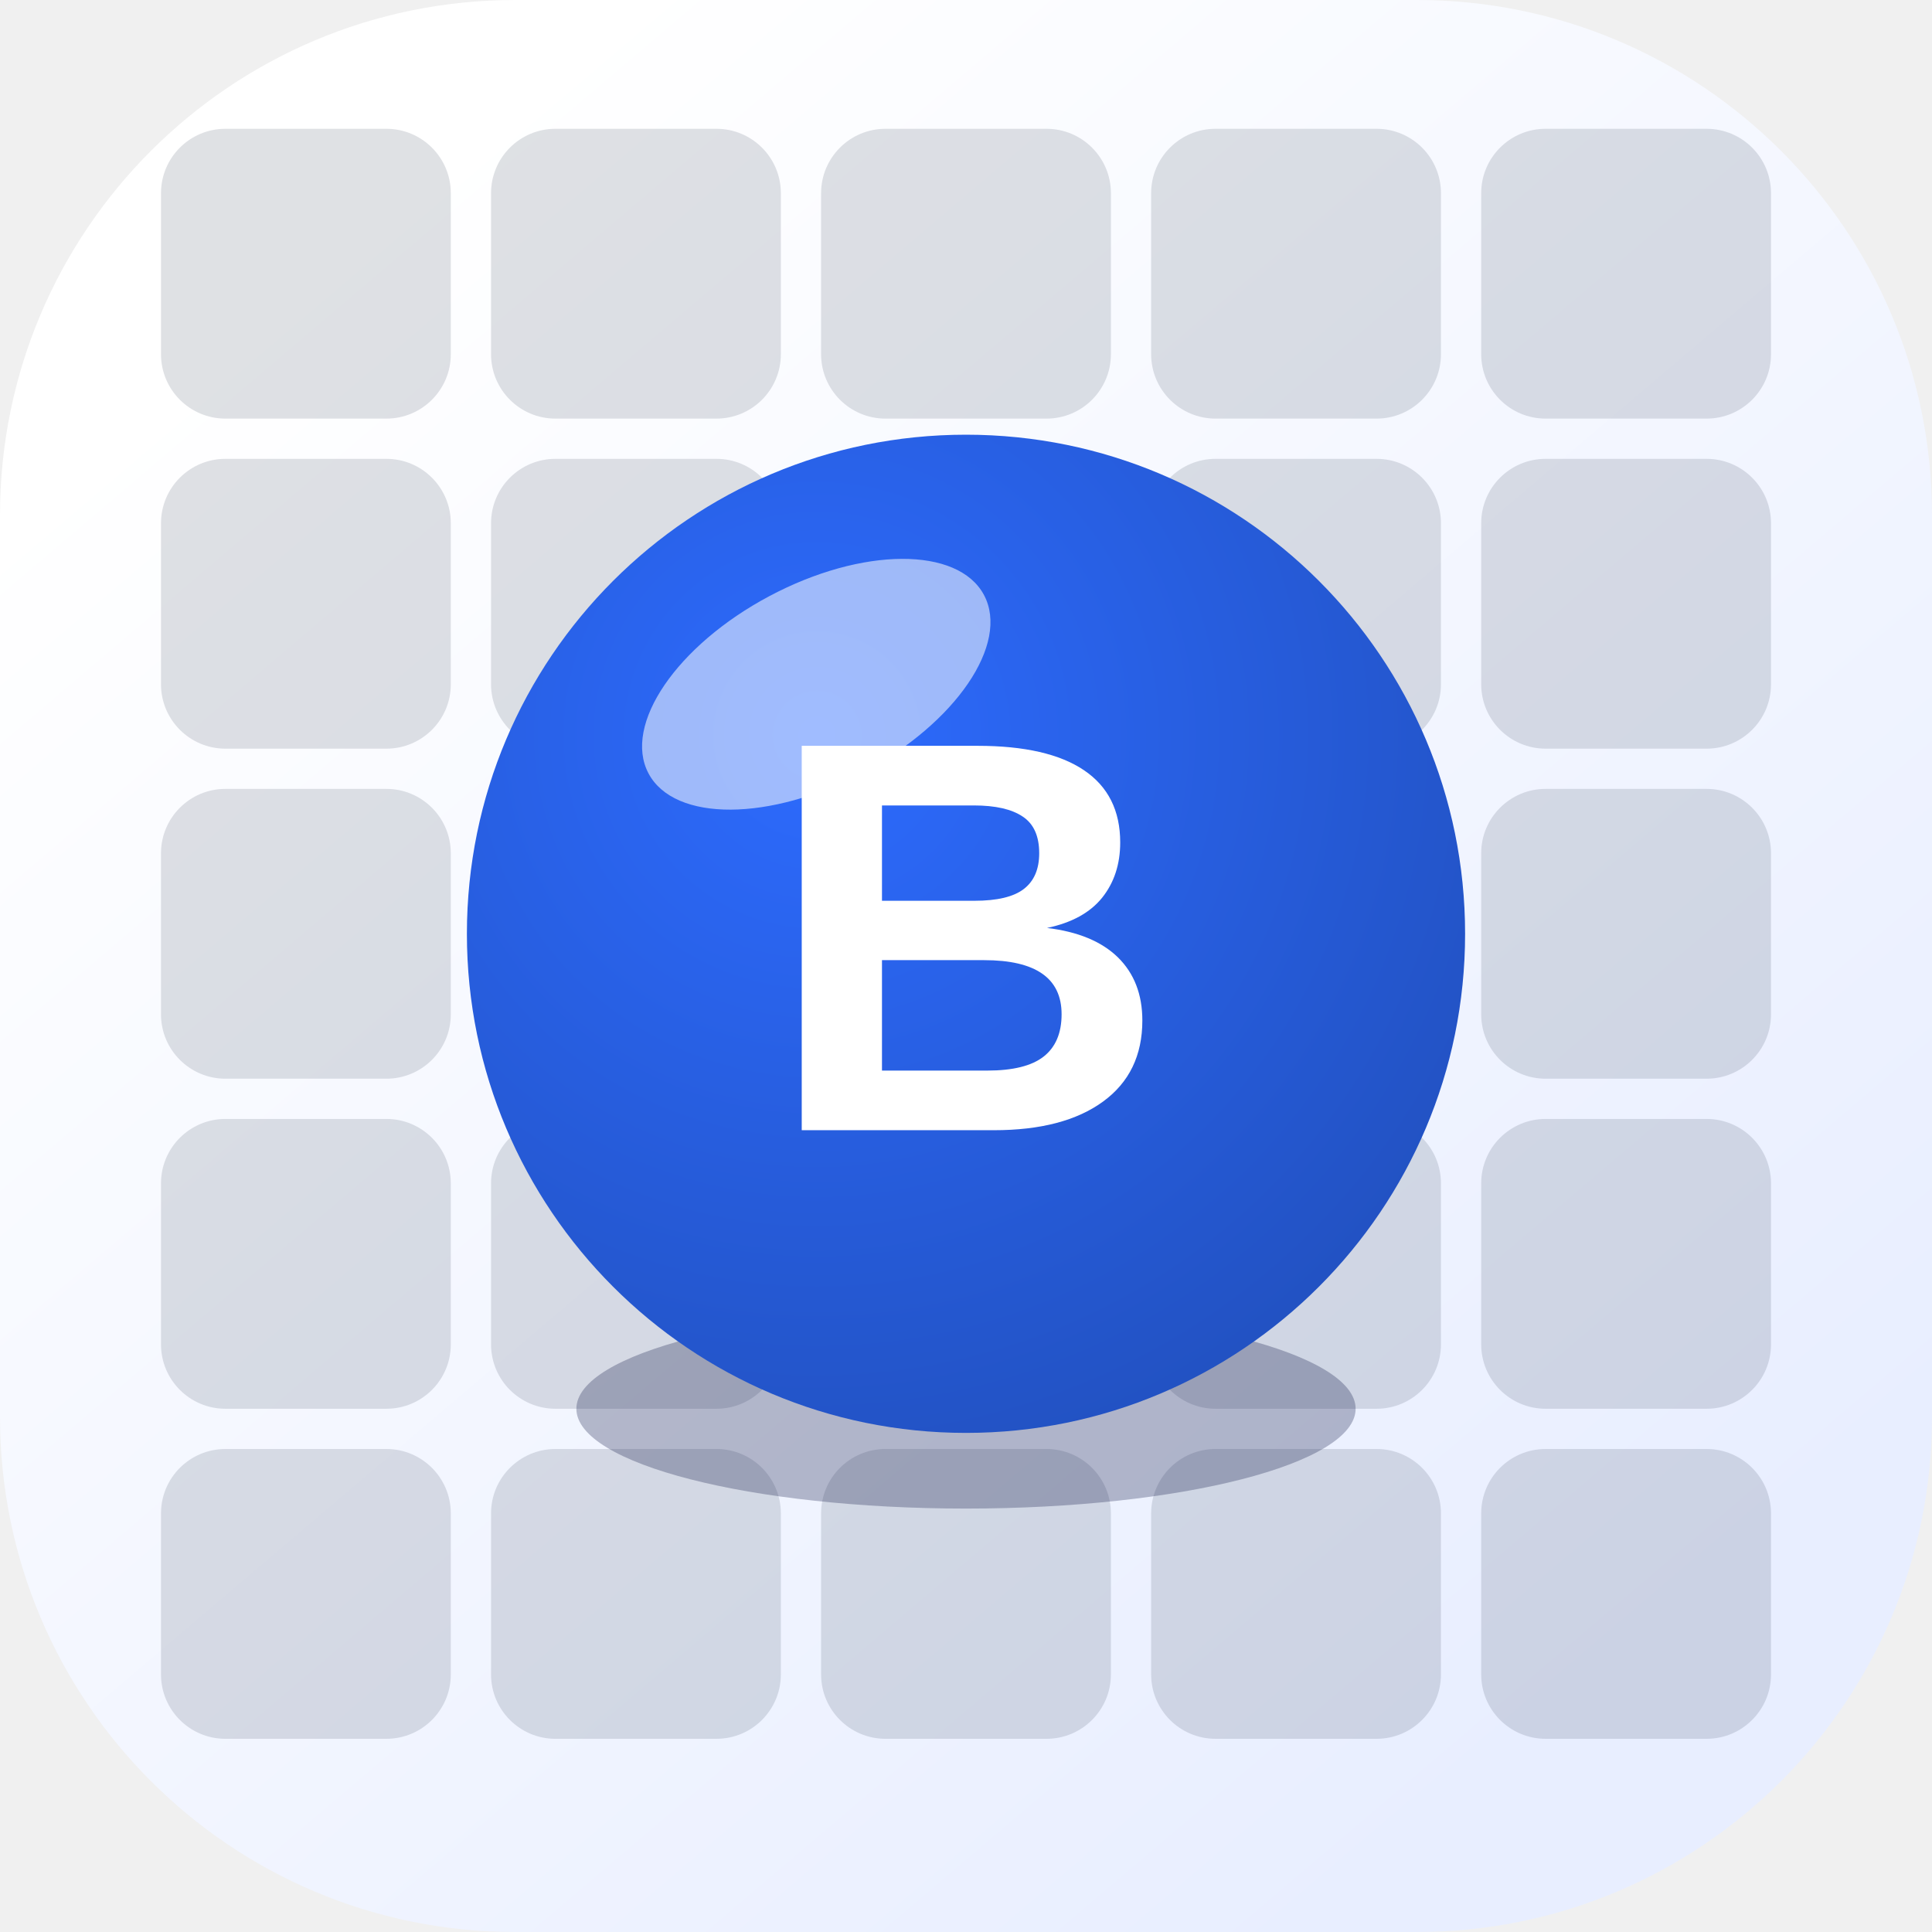
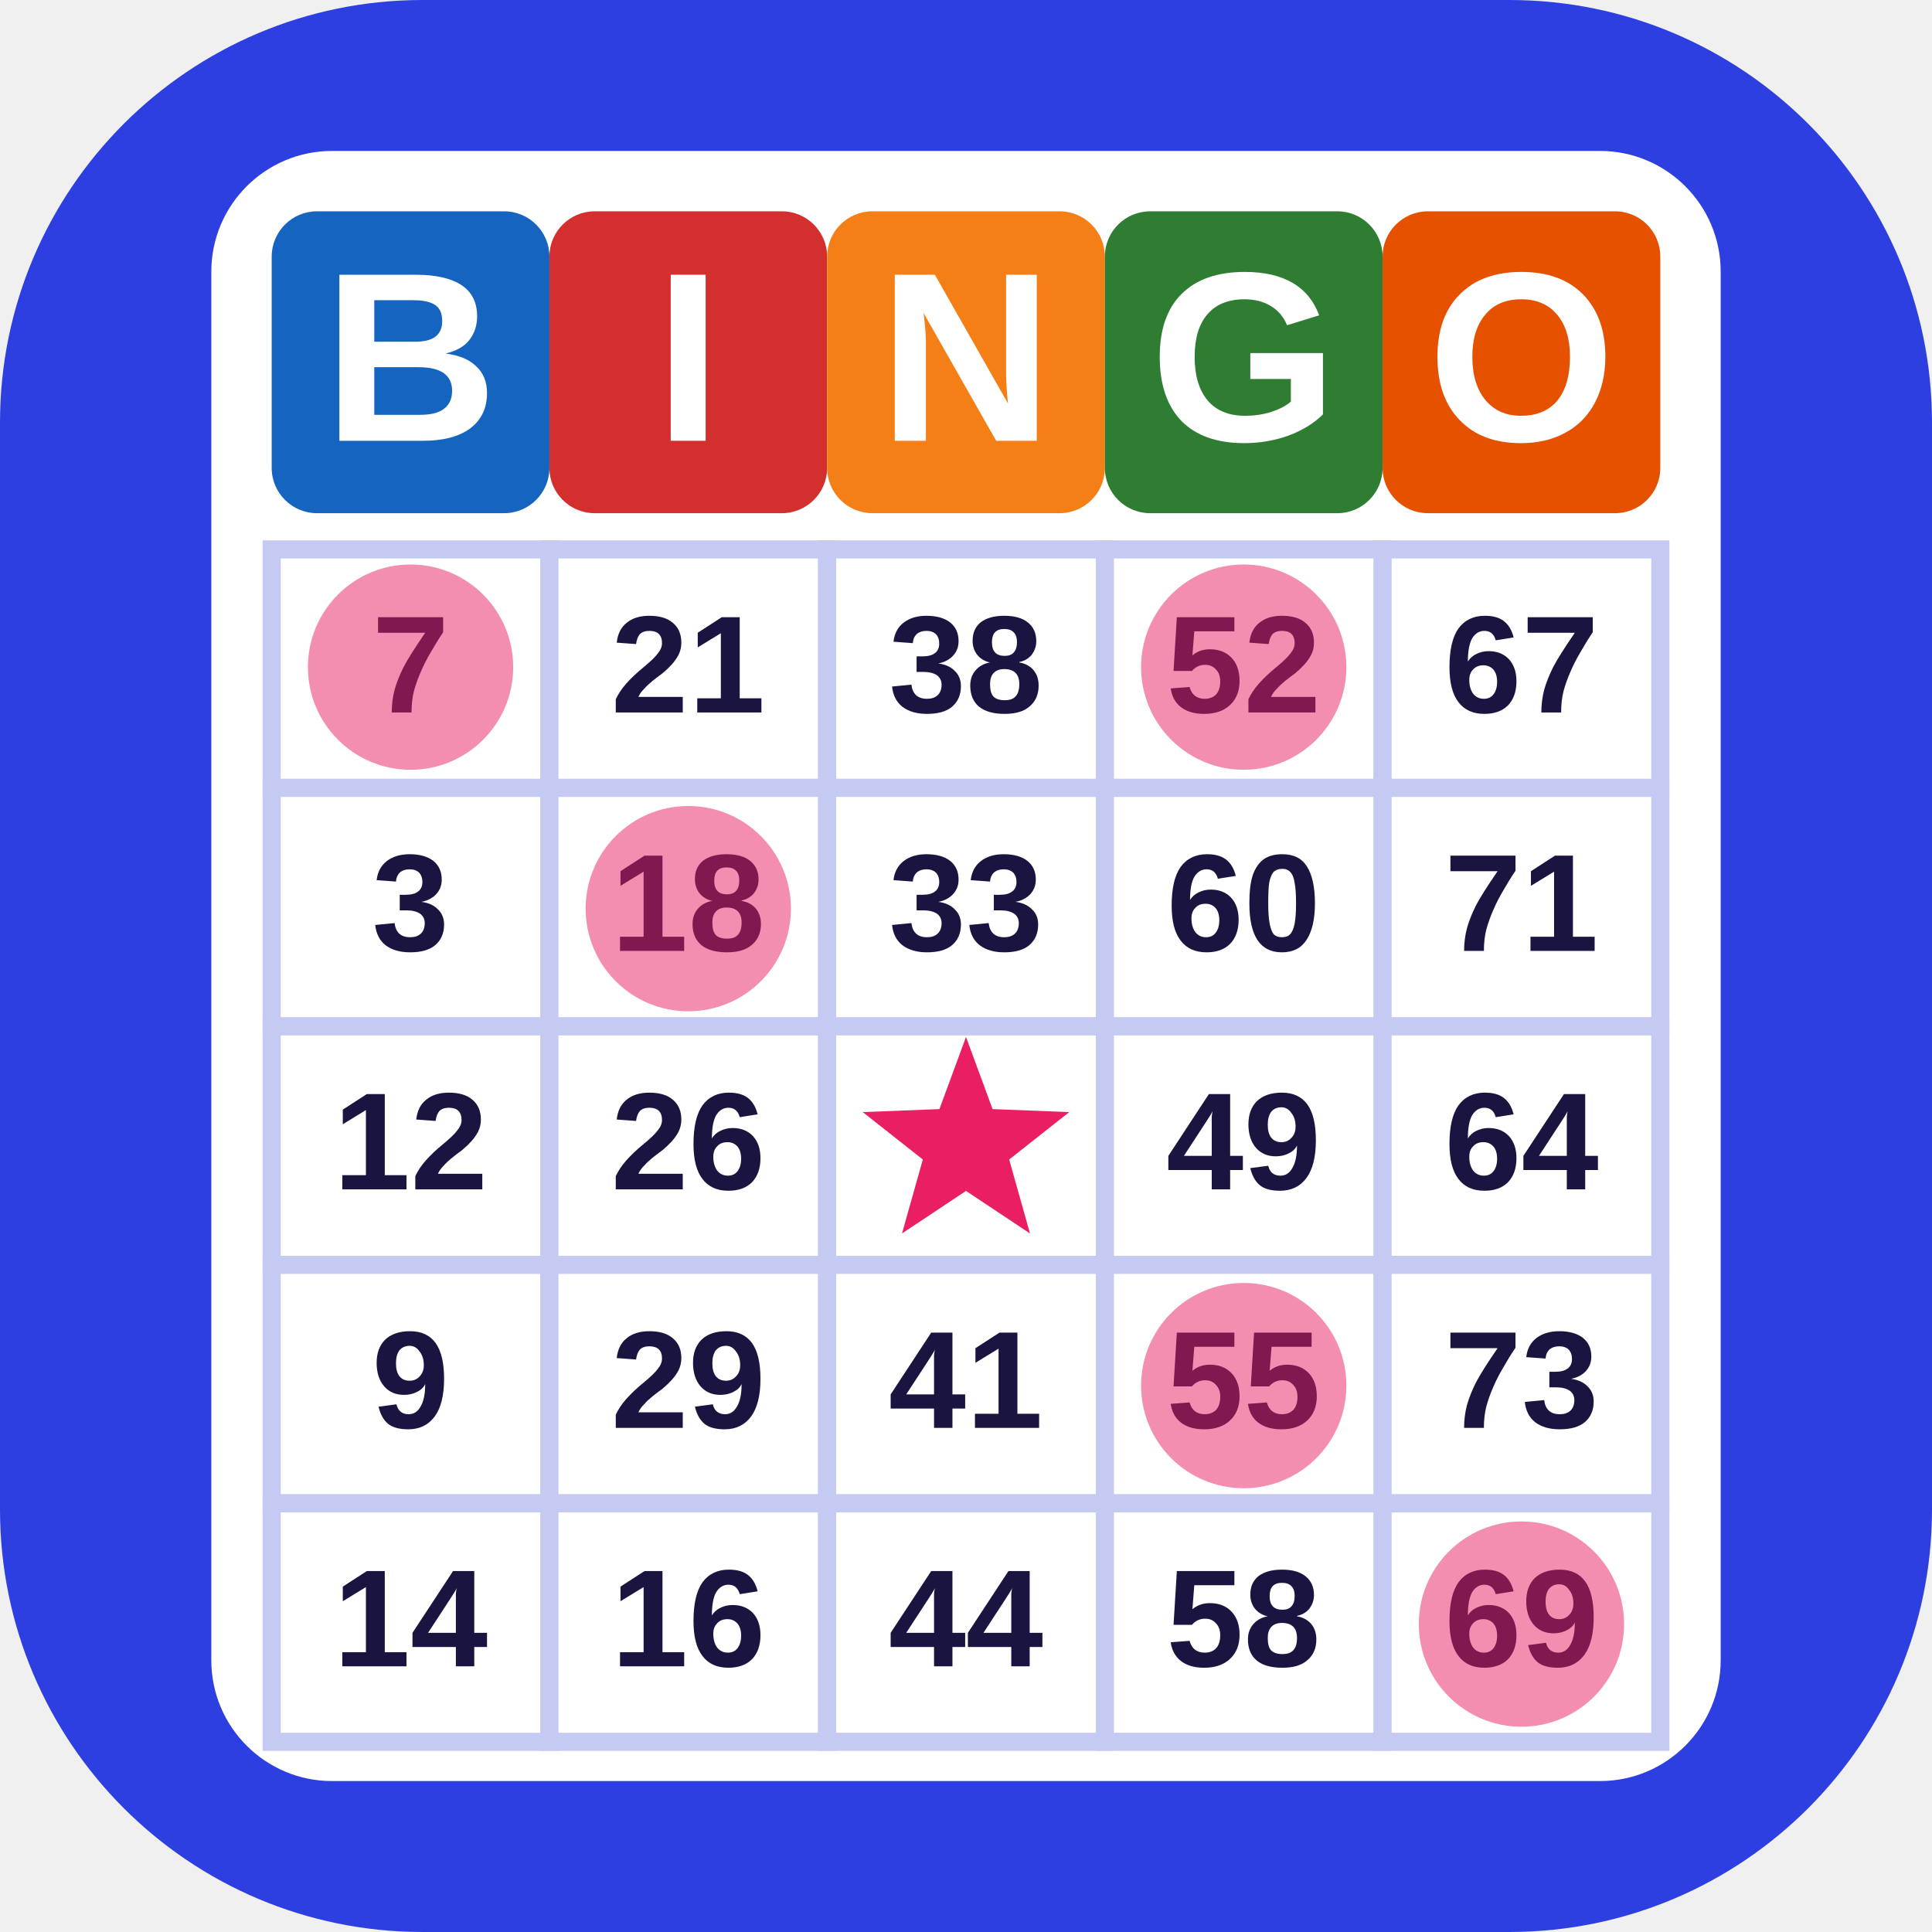
- <svg xmlns="http://www.w3.org/2000/svg" viewBox="0 0 120 120" width="512" height="512">
-   <defs>
-     <linearGradient id="mt281" gradientTransform="rotate(50 .5 .5)">
-       <stop offset="0" stop-color="#FFFFFF" />
-       <stop offset="1" stop-color="#E8EEFF" />
-     </linearGradient>
-   </defs>
-   <rect width="120" height="120" rx="32" fill="url(#mt281)" />
-   <g opacity="0.14" stroke-linecap="round" stroke-linejoin="round">
-     <g fill="#14213D">
-       <rect x="10.0" y="8.0" width="18" height="18" rx="4" />
-       <rect x="30.5" y="8.0" width="18" height="18" rx="4" />
-       <rect x="51.0" y="8.0" width="18" height="18" rx="4" />
-       <rect x="71.5" y="8.0" width="18" height="18" rx="4" />
-       <rect x="92.0" y="8.0" width="18" height="18" rx="4" />
-       <rect x="10.0" y="28.5" width="18" height="18" rx="4" />
-       <rect x="30.5" y="28.5" width="18" height="18" rx="4" />
-       <rect x="51.0" y="28.5" width="18" height="18" rx="4" />
-       <rect x="71.5" y="28.5" width="18" height="18" rx="4" />
-       <rect x="92.0" y="28.5" width="18" height="18" rx="4" />
-       <rect x="10.0" y="49.0" width="18" height="18" rx="4" />
-       <rect x="30.5" y="49.0" width="18" height="18" rx="4" />
-       <rect x="51.0" y="49.0" width="18" height="18" rx="4" />
-       <rect x="71.5" y="49.0" width="18" height="18" rx="4" />
-       <rect x="92.0" y="49.0" width="18" height="18" rx="4" />
-       <rect x="10.0" y="69.5" width="18" height="18" rx="4" />
-       <rect x="30.5" y="69.5" width="18" height="18" rx="4" />
-       <rect x="51.0" y="69.5" width="18" height="18" rx="4" />
-       <rect x="71.5" y="69.5" width="18" height="18" rx="4" />
-       <rect x="92.0" y="69.5" width="18" height="18" rx="4" />
-       <rect x="10.0" y="90.0" width="18" height="18" rx="4" />
-       <rect x="30.5" y="90.0" width="18" height="18" rx="4" />
-       <rect x="51.0" y="90.0" width="18" height="18" rx="4" />
-       <rect x="71.5" y="90.0" width="18" height="18" rx="4" />
-       <rect x="92.0" y="90.0" width="18" height="18" rx="4" />
-     </g>
-   </g>
-   <defs>
-     <radialGradient id="b282" cx=".35" cy=".3" r=".9">
-       <stop offset="0" stop-color="#2D6BFF" />
-       <stop offset="1" stop-color="#204DB7" />
-     </radialGradient>
-   </defs>
-   <ellipse cx="60.0" cy="87.5" rx="24.2" ry="6.2" fill="#0B1240" opacity=".28" />
-   <circle cx="60.0" cy="58.0" r="31.0" fill="url(#b282)" />
-   <ellipse cx="50.7" cy="42.5" rx="11.8" ry="6.2" fill="#FFFFFF" opacity=".55" transform="rotate(-28 50.7 42.5)" />
-   <text x="60.0" y="70.2" text-anchor="middle" font-family="'Segoe UI','Helvetica Neue',Arial,sans-serif" font-size="34.7" font-weight="900" fill="#FFFFFF">B</text>
+ <svg xmlns="http://www.w3.org/2000/svg" viewBox="0 0 64 64" width="512" height="512" role="img" aria-label="Corporate Bingo">
+   <rect width="64" height="64" rx="14" fill="#2D3FE0" />
+   <rect x="7" y="5" width="50" height="54" rx="4" fill="#FFFFFF" />
+   <rect x="9.0" y="7" width="9.2" height="10" rx="1.5" fill="#1565C0" />
+   <text x="13.6" y="14.6" font-size="8" font-family="Arial,Helvetica,sans-serif" font-weight="700" fill="#FFFFFF" text-anchor="middle">B</text>
+   <rect x="18.2" y="7" width="9.2" height="10" rx="1.5" fill="#D32F2F" />
+   <text x="22.8" y="14.6" font-size="8" font-family="Arial,Helvetica,sans-serif" font-weight="700" fill="#FFFFFF" text-anchor="middle">I</text>
+   <rect x="27.4" y="7" width="9.2" height="10" rx="1.5" fill="#F57F17" />
+   <text x="32.0" y="14.6" font-size="8" font-family="Arial,Helvetica,sans-serif" font-weight="700" fill="#FFFFFF" text-anchor="middle">N</text>
+   <rect x="36.6" y="7" width="9.2" height="10" rx="1.5" fill="#2E7D32" />
+   <text x="41.2" y="14.6" font-size="8" font-family="Arial,Helvetica,sans-serif" font-weight="700" fill="#FFFFFF" text-anchor="middle">G</text>
+   <rect x="45.8" y="7" width="9.2" height="10" rx="1.5" fill="#E65100" />
+   <text x="50.4" y="14.6" font-size="8" font-family="Arial,Helvetica,sans-serif" font-weight="700" fill="#FFFFFF" text-anchor="middle">O</text>
+   <rect x="9.0" y="18.2" width="9.2" height="7.9" fill="#FFFFFF" stroke="#C5CAF2" stroke-width=".6" />
+   <text x="13.6" y="23.6" font-size="4.6" font-family="Arial,Helvetica,sans-serif" font-weight="700" fill="#1A1440" text-anchor="middle">7</text>
+   <circle cx="13.6" cy="22.1" r="3.4" fill="#E91E63" fill-opacity=".5" />
+   <rect x="18.2" y="18.2" width="9.2" height="7.9" fill="#FFFFFF" stroke="#C5CAF2" stroke-width=".6" />
+   <text x="22.8" y="23.6" font-size="4.6" font-family="Arial,Helvetica,sans-serif" font-weight="700" fill="#1A1440" text-anchor="middle">21</text>
+   <rect x="27.4" y="18.2" width="9.2" height="7.9" fill="#FFFFFF" stroke="#C5CAF2" stroke-width=".6" />
+   <text x="32.0" y="23.6" font-size="4.6" font-family="Arial,Helvetica,sans-serif" font-weight="700" fill="#1A1440" text-anchor="middle">38</text>
+   <rect x="36.6" y="18.2" width="9.2" height="7.9" fill="#FFFFFF" stroke="#C5CAF2" stroke-width=".6" />
+   <text x="41.2" y="23.6" font-size="4.6" font-family="Arial,Helvetica,sans-serif" font-weight="700" fill="#1A1440" text-anchor="middle">52</text>
+   <circle cx="41.2" cy="22.1" r="3.4" fill="#E91E63" fill-opacity=".5" />
+   <rect x="45.8" y="18.2" width="9.2" height="7.9" fill="#FFFFFF" stroke="#C5CAF2" stroke-width=".6" />
+   <text x="50.4" y="23.6" font-size="4.6" font-family="Arial,Helvetica,sans-serif" font-weight="700" fill="#1A1440" text-anchor="middle">67</text>
+   <rect x="9.0" y="26.1" width="9.2" height="7.9" fill="#FFFFFF" stroke="#C5CAF2" stroke-width=".6" />
+   <text x="13.6" y="31.5" font-size="4.6" font-family="Arial,Helvetica,sans-serif" font-weight="700" fill="#1A1440" text-anchor="middle">3</text>
+   <rect x="18.2" y="26.1" width="9.2" height="7.9" fill="#FFFFFF" stroke="#C5CAF2" stroke-width=".6" />
+   <text x="22.8" y="31.5" font-size="4.6" font-family="Arial,Helvetica,sans-serif" font-weight="700" fill="#1A1440" text-anchor="middle">18</text>
+   <circle cx="22.8" cy="30.1" r="3.4" fill="#E91E63" fill-opacity=".5" />
+   <rect x="27.4" y="26.1" width="9.2" height="7.9" fill="#FFFFFF" stroke="#C5CAF2" stroke-width=".6" />
+   <text x="32.0" y="31.5" font-size="4.6" font-family="Arial,Helvetica,sans-serif" font-weight="700" fill="#1A1440" text-anchor="middle">33</text>
+   <rect x="36.6" y="26.1" width="9.2" height="7.9" fill="#FFFFFF" stroke="#C5CAF2" stroke-width=".6" />
+   <text x="41.2" y="31.5" font-size="4.6" font-family="Arial,Helvetica,sans-serif" font-weight="700" fill="#1A1440" text-anchor="middle">60</text>
+   <rect x="45.8" y="26.1" width="9.2" height="7.9" fill="#FFFFFF" stroke="#C5CAF2" stroke-width=".6" />
+   <text x="50.4" y="31.5" font-size="4.6" font-family="Arial,Helvetica,sans-serif" font-weight="700" fill="#1A1440" text-anchor="middle">71</text>
+   <rect x="9.0" y="34.0" width="9.2" height="7.9" fill="#FFFFFF" stroke="#C5CAF2" stroke-width=".6" />
+   <text x="13.6" y="39.4" font-size="4.6" font-family="Arial,Helvetica,sans-serif" font-weight="700" fill="#1A1440" text-anchor="middle">12</text>
+   <rect x="18.2" y="34.0" width="9.2" height="7.9" fill="#FFFFFF" stroke="#C5CAF2" stroke-width=".6" />
+   <text x="22.8" y="39.4" font-size="4.6" font-family="Arial,Helvetica,sans-serif" font-weight="700" fill="#1A1440" text-anchor="middle">26</text>
+   <rect x="27.4" y="34.0" width="9.2" height="7.9" fill="#FFFFFF" stroke="#C5CAF2" stroke-width=".6" />
+   <path d="M32.00 34.35L32.88 36.74L35.42 36.84L33.43 38.41L34.12 40.86L32.00 39.45L29.88 40.86L30.57 38.41L28.58 36.84L31.12 36.74Z" fill="#E91E63" />
+   <rect x="36.6" y="34.0" width="9.2" height="7.9" fill="#FFFFFF" stroke="#C5CAF2" stroke-width=".6" />
+   <text x="41.2" y="39.4" font-size="4.6" font-family="Arial,Helvetica,sans-serif" font-weight="700" fill="#1A1440" text-anchor="middle">49</text>
+   <rect x="45.8" y="34.0" width="9.2" height="7.9" fill="#FFFFFF" stroke="#C5CAF2" stroke-width=".6" />
+   <text x="50.4" y="39.4" font-size="4.6" font-family="Arial,Helvetica,sans-serif" font-weight="700" fill="#1A1440" text-anchor="middle">64</text>
+   <rect x="9.0" y="41.9" width="9.2" height="7.9" fill="#FFFFFF" stroke="#C5CAF2" stroke-width=".6" />
+   <text x="13.6" y="47.3" font-size="4.6" font-family="Arial,Helvetica,sans-serif" font-weight="700" fill="#1A1440" text-anchor="middle">9</text>
+   <rect x="18.2" y="41.9" width="9.2" height="7.9" fill="#FFFFFF" stroke="#C5CAF2" stroke-width=".6" />
+   <text x="22.8" y="47.3" font-size="4.6" font-family="Arial,Helvetica,sans-serif" font-weight="700" fill="#1A1440" text-anchor="middle">29</text>
+   <rect x="27.4" y="41.9" width="9.2" height="7.9" fill="#FFFFFF" stroke="#C5CAF2" stroke-width=".6" />
+   <text x="32.0" y="47.3" font-size="4.6" font-family="Arial,Helvetica,sans-serif" font-weight="700" fill="#1A1440" text-anchor="middle">41</text>
+   <rect x="36.6" y="41.9" width="9.2" height="7.9" fill="#FFFFFF" stroke="#C5CAF2" stroke-width=".6" />
+   <text x="41.2" y="47.3" font-size="4.6" font-family="Arial,Helvetica,sans-serif" font-weight="700" fill="#1A1440" text-anchor="middle">55</text>
+   <circle cx="41.2" cy="45.9" r="3.4" fill="#E91E63" fill-opacity=".5" />
+   <rect x="45.8" y="41.9" width="9.2" height="7.9" fill="#FFFFFF" stroke="#C5CAF2" stroke-width=".6" />
+   <text x="50.4" y="47.3" font-size="4.6" font-family="Arial,Helvetica,sans-serif" font-weight="700" fill="#1A1440" text-anchor="middle">73</text>
+   <rect x="9.0" y="49.8" width="9.2" height="7.9" fill="#FFFFFF" stroke="#C5CAF2" stroke-width=".6" />
+   <text x="13.6" y="55.2" font-size="4.6" font-family="Arial,Helvetica,sans-serif" font-weight="700" fill="#1A1440" text-anchor="middle">14</text>
+   <rect x="18.2" y="49.8" width="9.2" height="7.9" fill="#FFFFFF" stroke="#C5CAF2" stroke-width=".6" />
+   <text x="22.8" y="55.2" font-size="4.6" font-family="Arial,Helvetica,sans-serif" font-weight="700" fill="#1A1440" text-anchor="middle">16</text>
+   <rect x="27.4" y="49.8" width="9.2" height="7.9" fill="#FFFFFF" stroke="#C5CAF2" stroke-width=".6" />
+   <text x="32.0" y="55.2" font-size="4.6" font-family="Arial,Helvetica,sans-serif" font-weight="700" fill="#1A1440" text-anchor="middle">44</text>
+   <rect x="36.6" y="49.8" width="9.2" height="7.9" fill="#FFFFFF" stroke="#C5CAF2" stroke-width=".6" />
+   <text x="41.2" y="55.2" font-size="4.6" font-family="Arial,Helvetica,sans-serif" font-weight="700" fill="#1A1440" text-anchor="middle">58</text>
+   <rect x="45.8" y="49.8" width="9.2" height="7.9" fill="#FFFFFF" stroke="#C5CAF2" stroke-width=".6" />
+   <text x="50.4" y="55.2" font-size="4.6" font-family="Arial,Helvetica,sans-serif" font-weight="700" fill="#1A1440" text-anchor="middle">69</text>
+   <circle cx="50.4" cy="53.8" r="3.4" fill="#E91E63" fill-opacity=".5" />
</svg>
